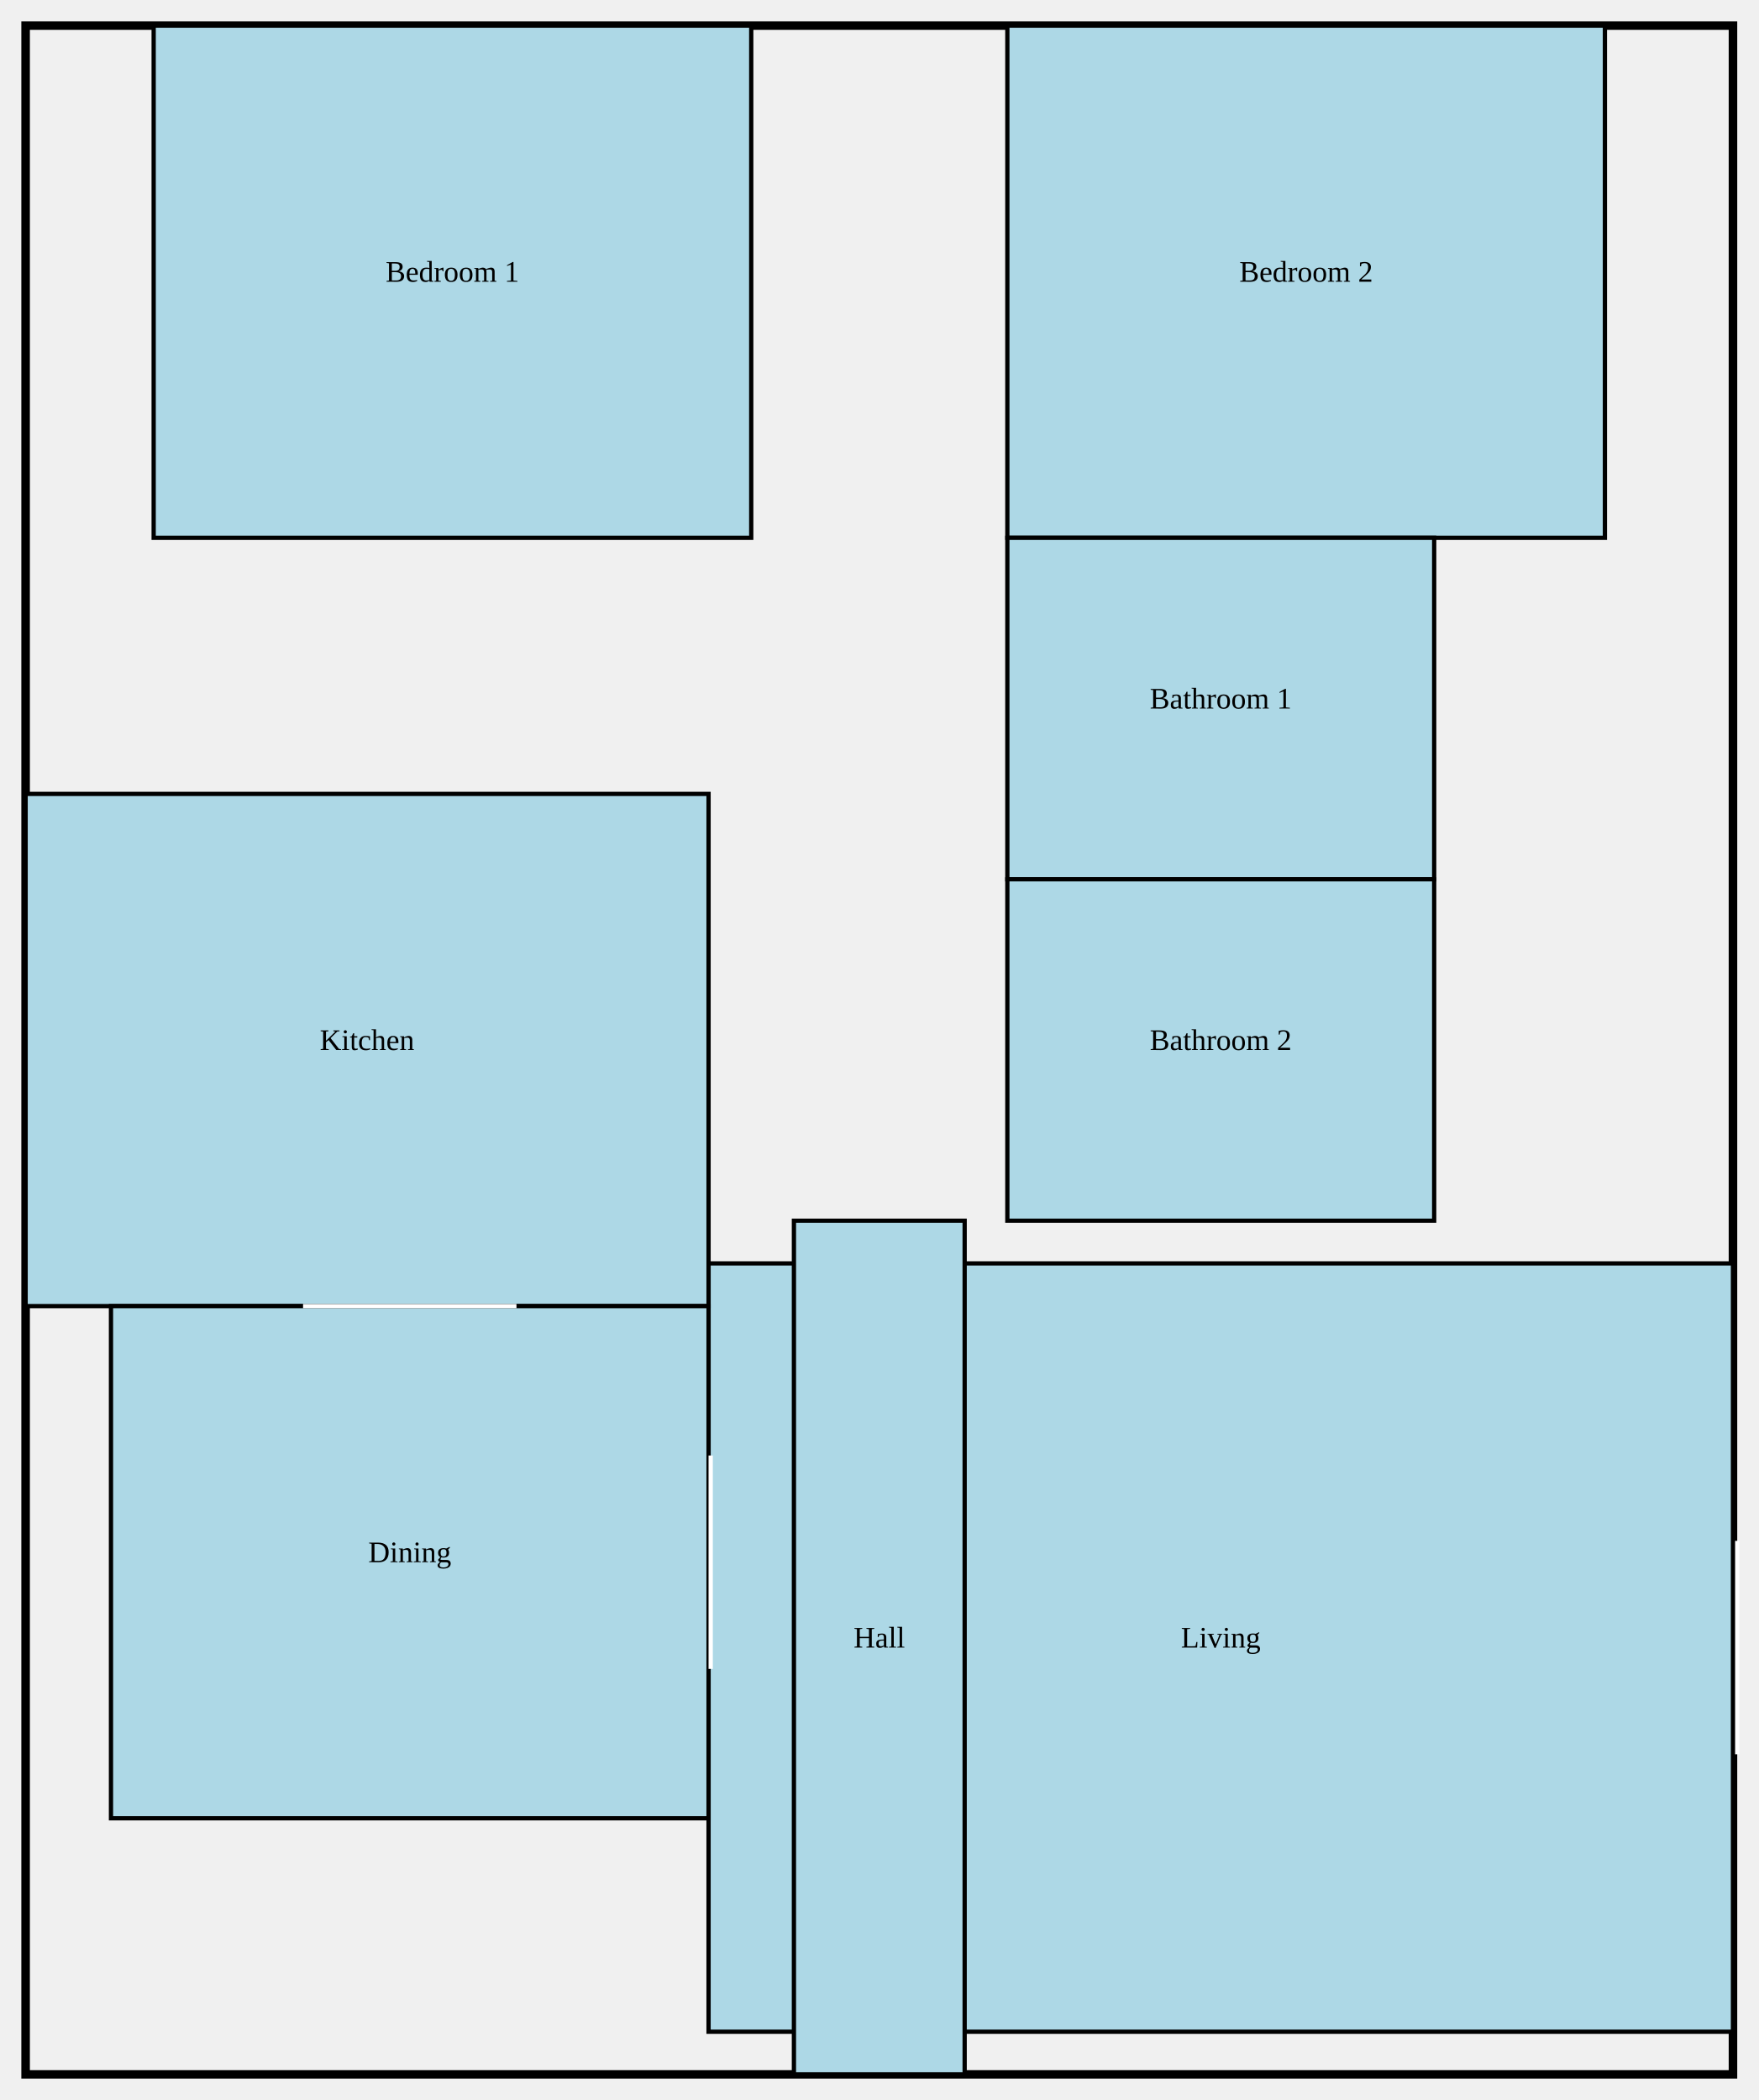
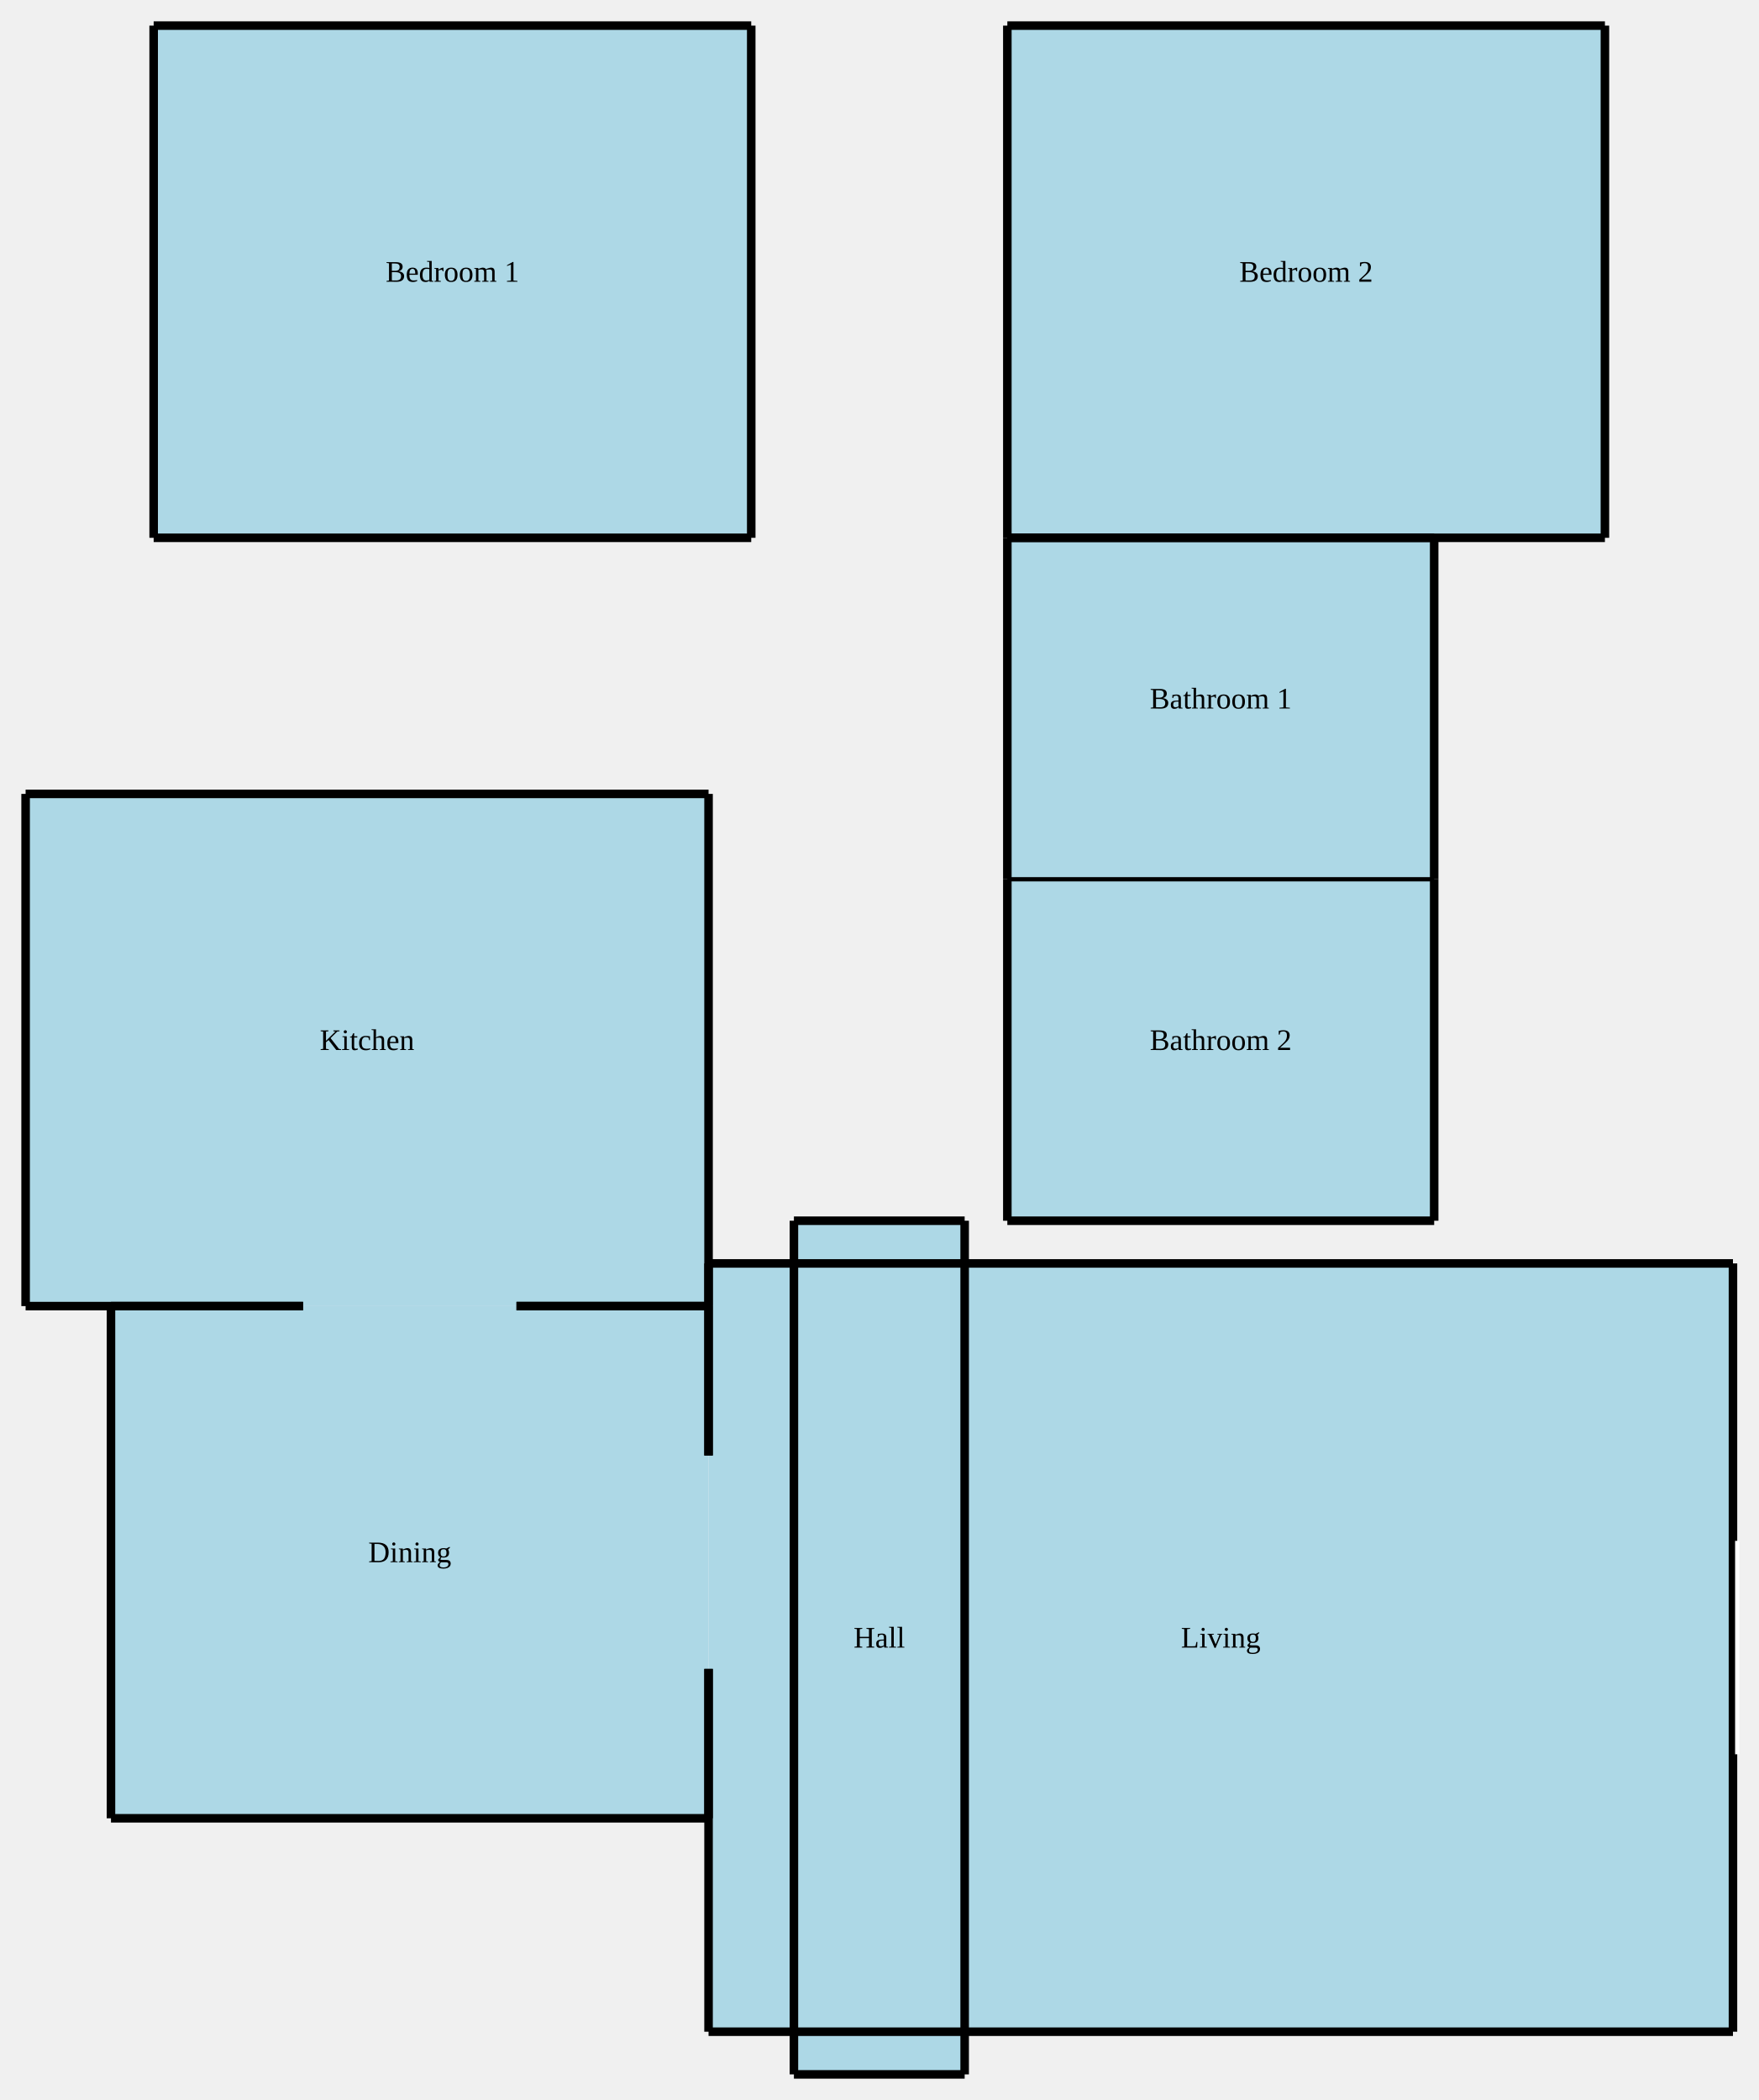
<svg xmlns="http://www.w3.org/2000/svg" baseProfile="full" height="984" version="1.1" width="824">
  <defs />
-   <rect fill="none" height="960" stroke="black" stroke-width="4" width="800" x="12" y="12" />
-   <rect fill="lightblue" height="360" stroke="black" stroke-width="2" width="480" x="332" y="592" />
+   <rect fill="lightblue" height="360" stroke="none" width="480" x="332" y="592" />
  <text alignment-baseline="middle" font-size="14" text-anchor="middle" x="572.0" y="772.0">Living</text>
-   <rect fill="lightblue" height="240" stroke="black" stroke-width="2" width="320" x="12" y="372" />
+   <rect fill="lightblue" height="240" stroke="none" width="320" x="12" y="372" />
  <text alignment-baseline="middle" font-size="14" text-anchor="middle" x="172.0" y="492.0">Kitchen</text>
-   <rect fill="lightblue" height="240" stroke="black" stroke-width="2" width="280" x="52" y="612" />
+   <rect fill="lightblue" height="240" stroke="none" width="280" x="52" y="612" />
  <text alignment-baseline="middle" font-size="14" text-anchor="middle" x="192.0" y="732.0">Dining</text>
-   <rect fill="lightblue" height="400" stroke="black" stroke-width="2" width="80" x="372.0" y="572" />
+   <rect fill="lightblue" height="400" stroke="none" width="80" x="372.0" y="572" />
  <text alignment-baseline="middle" font-size="14" text-anchor="middle" x="412.0" y="772.0">Hall</text>
-   <rect fill="lightblue" height="240" stroke="black" stroke-width="2" width="280" x="72" y="12" />
+   <rect fill="lightblue" height="240" stroke="none" width="280" x="72" y="12" />
  <text alignment-baseline="middle" font-size="14" text-anchor="middle" x="212.0" y="132.0">Bedroom 1</text>
-   <rect fill="lightblue" height="240" stroke="black" stroke-width="2" width="280" x="472" y="12" />
+   <rect fill="lightblue" height="240" stroke="none" width="280" x="472" y="12" />
  <text alignment-baseline="middle" font-size="14" text-anchor="middle" x="612.0" y="132.0">Bedroom 2</text>
-   <rect fill="lightblue" height="160" stroke="black" stroke-width="2" width="200" x="472" y="252" />
+   <rect fill="lightblue" height="160" stroke="none" width="200" x="472" y="252" />
  <text alignment-baseline="middle" font-size="14" text-anchor="middle" x="572.0" y="332.0">Bathroom 1</text>
-   <rect fill="lightblue" height="160" stroke="black" stroke-width="2" width="200" x="472" y="412" />
+   <rect fill="lightblue" height="160" stroke="none" width="200" x="472" y="412" />
  <text alignment-baseline="middle" font-size="14" text-anchor="middle" x="572.0" y="492.0">Bathroom 2</text>
-   <rect fill="white" height="100" stroke="none" width="2" x="332" y="682.0" />
-   <rect fill="white" height="2" stroke="none" width="100" x="142.0" y="611" />
+   <line stroke="black" stroke-width="4" x1="332" x2="812" y1="592" y2="592" />
+   <line stroke="black" stroke-width="4" x1="332" x2="812" y1="952" y2="952" />
+   <line stroke="black" stroke-width="4" x1="332" x2="332" y1="592" y2="682.0" />
+   <line stroke="black" stroke-width="4" x1="332" x2="332" y1="782.0" y2="952" />
+   <line stroke="black" stroke-width="4" x1="812" x2="812" y1="592" y2="952" />
+   <line stroke="black" stroke-width="4" x1="12" x2="332" y1="372" y2="372" />
+   <line stroke="black" stroke-width="4" x1="12" x2="142.0" y1="612" y2="612" />
+   <line stroke="black" stroke-width="4" x1="242.0" x2="332" y1="612" y2="612" />
+   <line stroke="black" stroke-width="4" x1="12" x2="12" y1="372" y2="612" />
+   <line stroke="black" stroke-width="4" x1="332" x2="332" y1="372" y2="612" />
+   <line stroke="black" stroke-width="4" x1="52" x2="142.0" y1="612" y2="612" />
+   <line stroke="black" stroke-width="4" x1="242.0" x2="332" y1="612" y2="612" />
+   <line stroke="black" stroke-width="4" x1="52" x2="332" y1="852" y2="852" />
+   <line stroke="black" stroke-width="4" x1="52" x2="52" y1="612" y2="852" />
+   <line stroke="black" stroke-width="4" x1="332" x2="332" y1="612" y2="682.0" />
+   <line stroke="black" stroke-width="4" x1="332" x2="332" y1="782.0" y2="852" />
+   <line stroke="black" stroke-width="4" x1="372.0" x2="452.0" y1="572" y2="572" />
+   <line stroke="black" stroke-width="4" x1="372.0" x2="452.0" y1="972" y2="972" />
+   <line stroke="black" stroke-width="4" x1="372.0" x2="372.0" y1="572" y2="972" />
+   <line stroke="black" stroke-width="4" x1="452.0" x2="452.0" y1="572" y2="972" />
+   <line stroke="black" stroke-width="4" x1="72" x2="352" y1="12" y2="12" />
+   <line stroke="black" stroke-width="4" x1="72" x2="352" y1="252" y2="252" />
+   <line stroke="black" stroke-width="4" x1="72" x2="72" y1="12" y2="252" />
+   <line stroke="black" stroke-width="4" x1="352" x2="352" y1="12" y2="252" />
+   <line stroke="black" stroke-width="4" x1="472" x2="752" y1="12" y2="12" />
+   <line stroke="black" stroke-width="4" x1="472" x2="752" y1="252" y2="252" />
+   <line stroke="black" stroke-width="4" x1="472" x2="472" y1="12" y2="252" />
+   <line stroke="black" stroke-width="4" x1="752" x2="752" y1="12" y2="252" />
+   <line stroke="black" stroke-width="4" x1="472" x2="672" y1="252" y2="252" />
+   <line stroke="black" stroke-width="2" x1="472" x2="672" y1="412" y2="412" />
+   <line stroke="black" stroke-width="4" x1="472" x2="472" y1="252" y2="412" />
+   <line stroke="black" stroke-width="4" x1="672" x2="672" y1="252" y2="412" />
+   <line stroke="black" stroke-width="4" x1="472" x2="672" y1="572" y2="572" />
+   <line stroke="black" stroke-width="4" x1="472" x2="472" y1="412" y2="572" />
+   <line stroke="black" stroke-width="4" x1="672" x2="672" y1="412" y2="572" />
  <rect fill="white" height="100" stroke="none" width="2" x="813.0" y="722.0" />
</svg>
